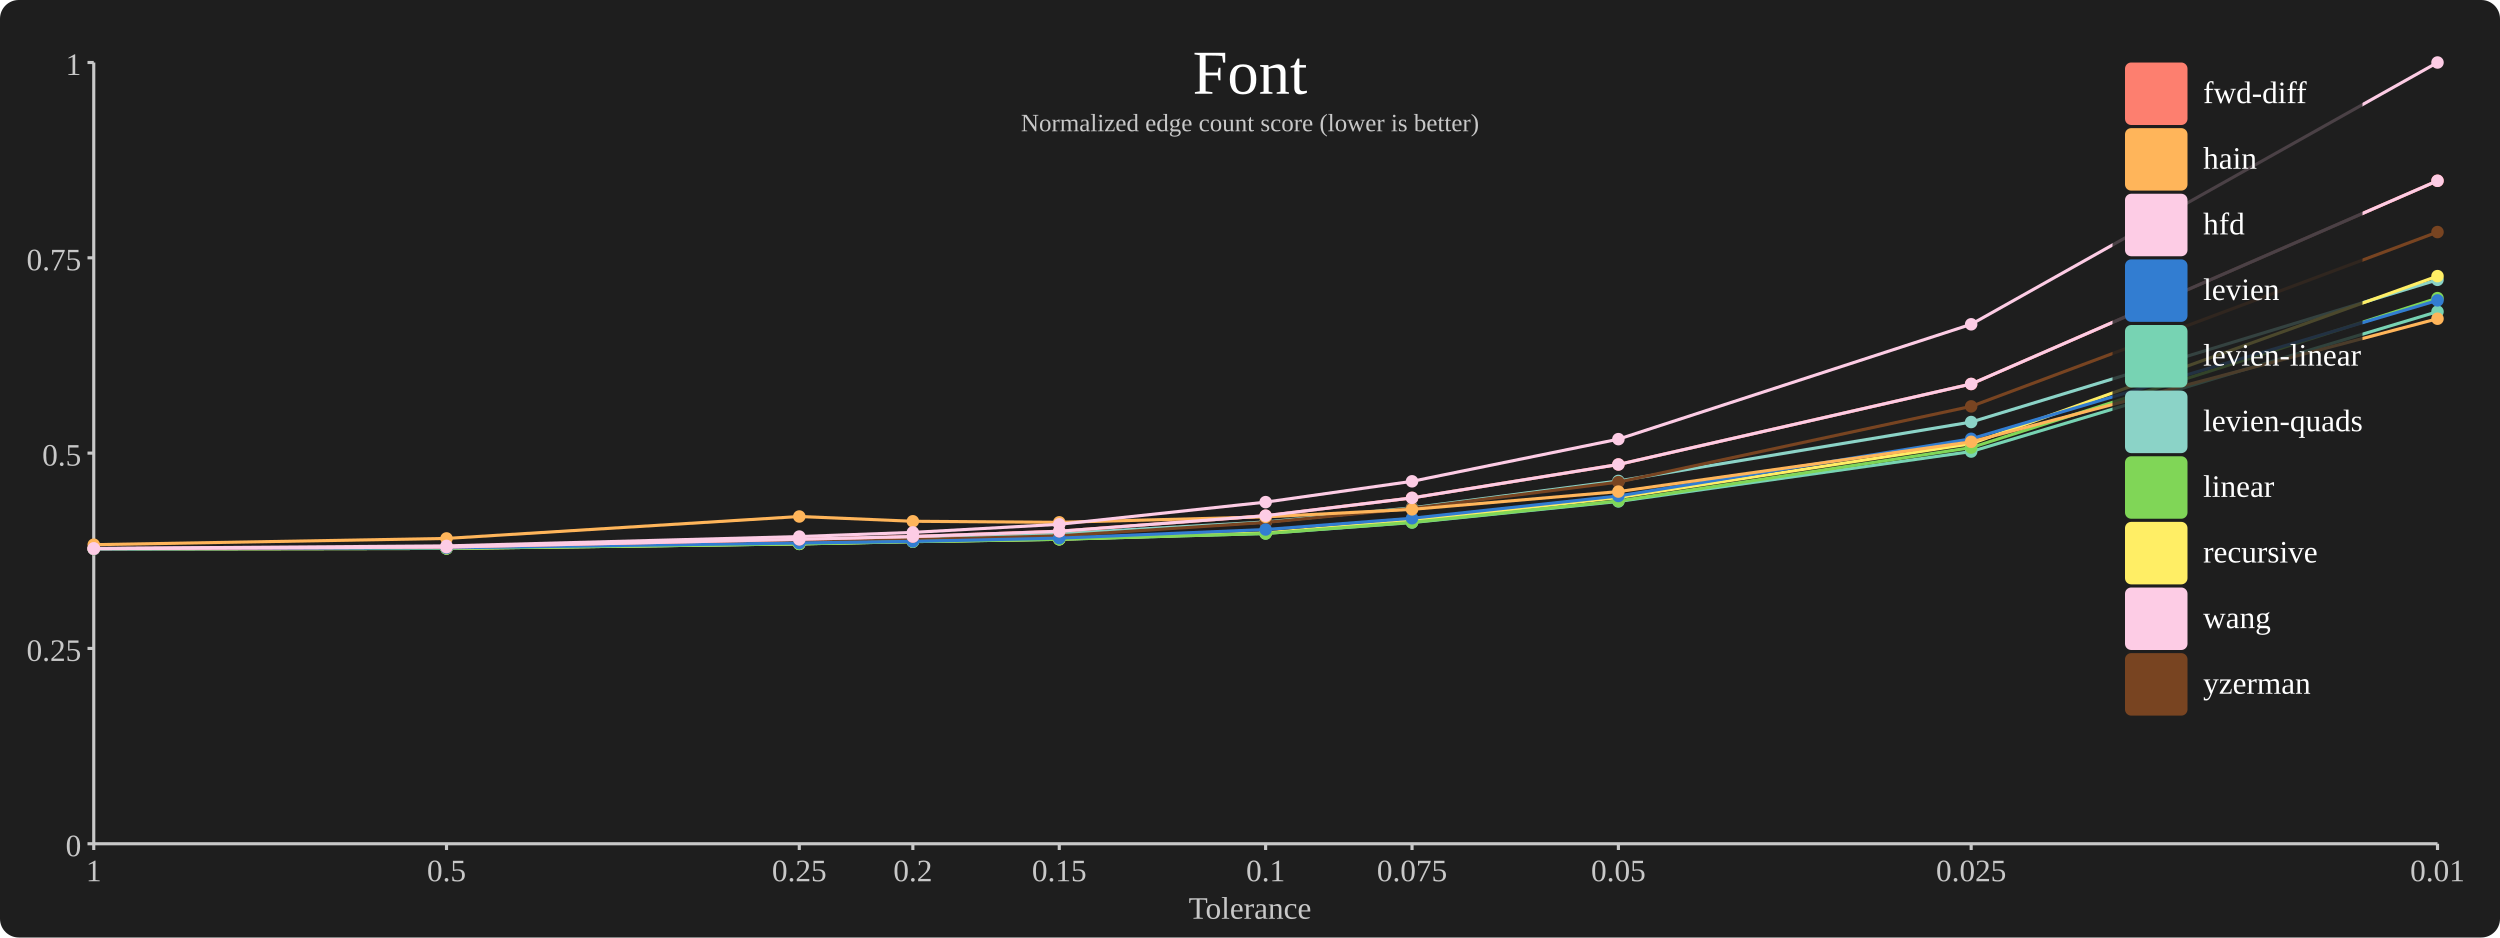
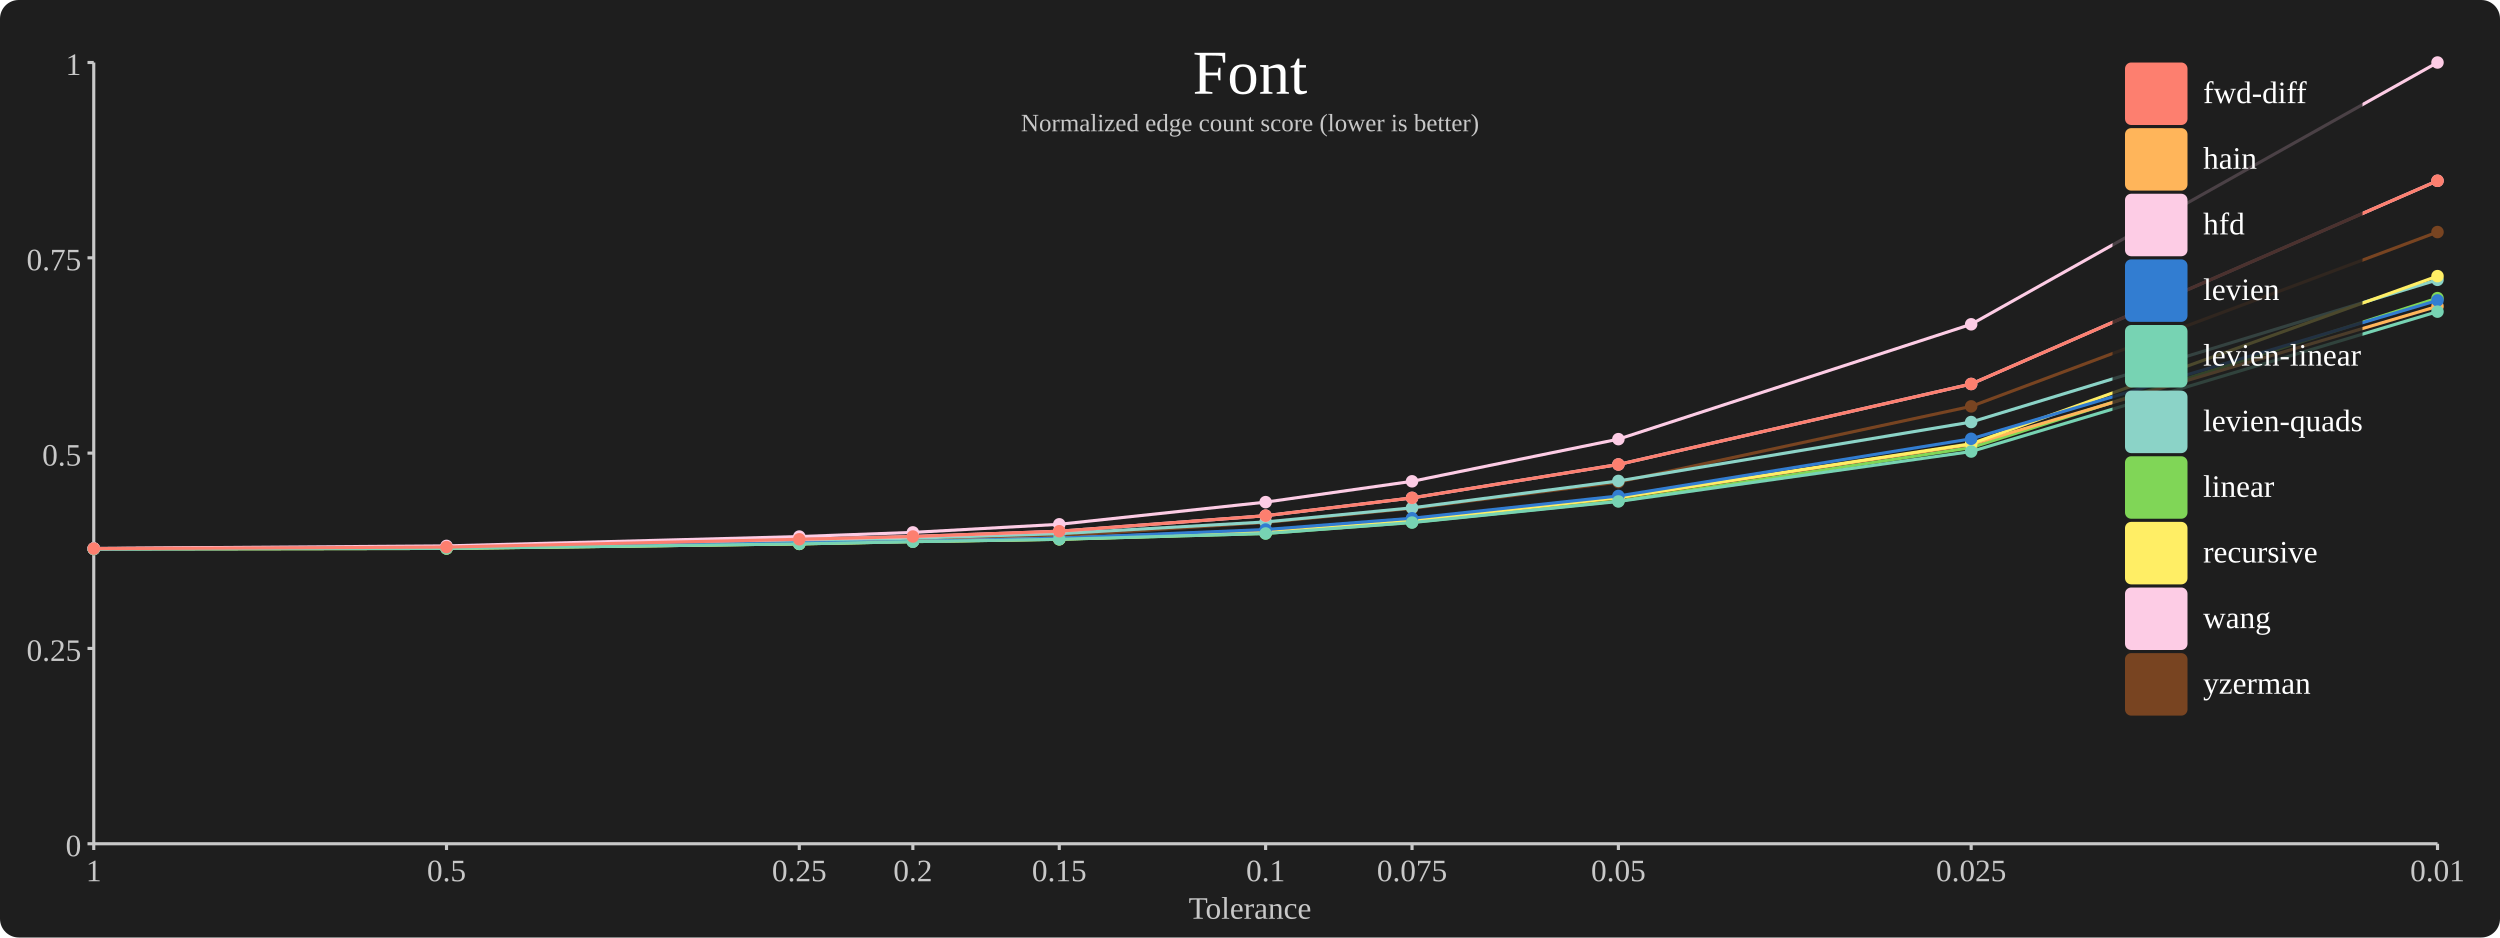
<svg xmlns="http://www.w3.org/2000/svg" viewBox="0 0 800 300">
  <rect x="0" y="0" width="800" height="300" ry="6" style="fill:rgb(30,30,30);stroke:none;fill-opacity:1;stroke-opacity:1;" />
  <path d="M 30 20 L 30 270" style="stroke:rgb(200,200,200);stroke-width:1" />
  <path d="M 30 270 L 780 270" style="stroke:rgb(200,200,200);stroke-width:1" />
  <path d="M 780 270 L 780 272" style="stroke:rgb(200,200,200);stroke-width:1" />
  <text x="780" y="282" style="font-size:10px;fill:rgb(200,200,200);text-anchor:middle;text-align:center;"> 0.01 </text>
  <path d="M 630.772 270 L 630.772 272" style="stroke:rgb(200,200,200);stroke-width:1" />
  <text x="630.772" y="282" style="font-size:10px;fill:rgb(200,200,200);text-anchor:middle;text-align:center;"> 0.025 </text>
  <path d="M 517.886 270 L 517.886 272" style="stroke:rgb(200,200,200);stroke-width:1" />
  <text x="517.886" y="282" style="font-size:10px;fill:rgb(200,200,200);text-anchor:middle;text-align:center;"> 0.05 </text>
  <path d="M 451.852 270 L 451.852 272" style="stroke:rgb(200,200,200);stroke-width:1" />
  <text x="451.852" y="282" style="font-size:10px;fill:rgb(200,200,200);text-anchor:middle;text-align:center;"> 0.075 </text>
  <path d="M 405 270 L 405 272" style="stroke:rgb(200,200,200);stroke-width:1" />
  <text x="405" y="282" style="font-size:10px;fill:rgb(200,200,200);text-anchor:middle;text-align:center;"> 0.1 </text>
  <path d="M 338.966 270 L 338.966 272" style="stroke:rgb(200,200,200);stroke-width:1" />
  <text x="338.966" y="282" style="font-size:10px;fill:rgb(200,200,200);text-anchor:middle;text-align:center;"> 0.15 </text>
  <path d="M 292.114 270 L 292.114 272" style="stroke:rgb(200,200,200);stroke-width:1" />
  <text x="292.114" y="282" style="font-size:10px;fill:rgb(200,200,200);text-anchor:middle;text-align:center;"> 0.2 </text>
  <path d="M 255.773 270 L 255.773 272" style="stroke:rgb(200,200,200);stroke-width:1" />
  <text x="255.773" y="282" style="font-size:10px;fill:rgb(200,200,200);text-anchor:middle;text-align:center;"> 0.25 </text>
  <path d="M 142.886 270 L 142.886 272" style="stroke:rgb(200,200,200);stroke-width:1" />
  <text x="142.886" y="282" style="font-size:10px;fill:rgb(200,200,200);text-anchor:middle;text-align:center;"> 0.5 </text>
  <path d="M 30 270 L 30 272" style="stroke:rgb(200,200,200);stroke-width:1" />
  <text x="30" y="282" style="font-size:10px;fill:rgb(200,200,200);text-anchor:middle;text-align:center;"> 1 </text>
  <path d="M 28 270 L 30 270" style="stroke:rgb(200,200,200);stroke-width:1" />
  <text x="26" y="274" style="font-size:10px;fill:rgb(200,200,200);text-anchor:end;text-align:right;"> 0 </text>
  <path d="M 28 207.5 L 30 207.5" style="stroke:rgb(200,200,200);stroke-width:1" />
  <text x="26" y="211.5" style="font-size:10px;fill:rgb(200,200,200);text-anchor:end;text-align:right;"> 0.25 </text>
  <path d="M 28 145 L 30 145" style="stroke:rgb(200,200,200);stroke-width:1" />
  <text x="26" y="149" style="font-size:10px;fill:rgb(200,200,200);text-anchor:end;text-align:right;"> 0.5 </text>
  <path d="M 28 82.5 L 30 82.5" style="stroke:rgb(200,200,200);stroke-width:1" />
  <text x="26" y="86.5" style="font-size:10px;fill:rgb(200,200,200);text-anchor:end;text-align:right;"> 0.75 </text>
  <path d="M 28 20 L 30 20" style="stroke:rgb(200,200,200);stroke-width:1" />
  <text x="26" y="24" style="font-size:10px;fill:rgb(200,200,200);text-anchor:end;text-align:right;"> 1 </text>
  <text x="400" y="294" style="font-size:10px;fill:rgb(200,200,200);text-anchor:middle;text-align:center;"> Tolerance </text>
+   <circle cx="780" cy="95.4" r="2" style="fill:rgb(128,214,87);stroke:none;fill-opacity:1;stroke-opacity:1;" />
+   <path d="M 780 95.4 L 630.772 143.238" style="stroke:rgb(128,214,87);stroke-width:1" />
+   <circle cx="630.772" cy="143.238" r="2" style="fill:rgb(128,214,87);stroke:none;fill-opacity:1;stroke-opacity:1;" />
+   <path d="M 630.772 143.238 L 517.886 160.302" style="stroke:rgb(128,214,87);stroke-width:1" />
+   <circle cx="517.886" cy="160.302" r="2" style="fill:rgb(128,214,87);stroke:none;fill-opacity:1;stroke-opacity:1;" />
+   <path d="M 517.886 160.302 L 451.852 167.132" style="stroke:rgb(128,214,87);stroke-width:1" />
+   <circle cx="451.852" cy="167.132" r="2" style="fill:rgb(128,214,87);stroke:none;fill-opacity:1;stroke-opacity:1;" />
+   <path d="M 451.852 167.132 L 405 170.71" style="stroke:rgb(128,214,87);stroke-width:1" />
+   <circle cx="405" cy="170.71" r="2" style="fill:rgb(128,214,87);stroke:none;fill-opacity:1;stroke-opacity:1;" />
+   <path d="M 405 170.71 L 338.966 172.567" style="stroke:rgb(128,214,87);stroke-width:1" />
+   <circle cx="338.966" cy="172.567" r="2" style="fill:rgb(128,214,87);stroke:none;fill-opacity:1;stroke-opacity:1;" />
+   <path d="M 338.966 172.567 L 292.114 173.325" style="stroke:rgb(128,214,87);stroke-width:1" />
+   <circle cx="292.114" cy="173.325" r="2" style="fill:rgb(128,214,87);stroke:none;fill-opacity:1;stroke-opacity:1;" />
+   <path d="M 292.114 173.325 L 255.773 174.045" style="stroke:rgb(128,214,87);stroke-width:1" />
+   <circle cx="255.773" cy="174.045" r="2" style="fill:rgb(128,214,87);stroke:none;fill-opacity:1;stroke-opacity:1;" />
+   <path d="M 255.773 174.045 L 142.886 175.493" style="stroke:rgb(128,214,87);stroke-width:1" />
+   <circle cx="142.886" cy="175.493" r="2" style="fill:rgb(128,214,87);stroke:none;fill-opacity:1;stroke-opacity:1;" />
+   <path d="M 142.886 175.493 L 30 175.668" style="stroke:rgb(128,214,87);stroke-width:1" />
+   <circle cx="30" cy="175.668" r="2" style="fill:rgb(128,214,87);stroke:none;fill-opacity:1;stroke-opacity:1;" />
+   <circle cx="780" cy="74.258" r="2" style="fill:rgb(120,68,33);stroke:none;fill-opacity:1;stroke-opacity:1;" />
+   <path d="M 780 74.258 L 630.772 130.035" style="stroke:rgb(120,68,33);stroke-width:1" />
+   <circle cx="630.772" cy="130.035" r="2" style="fill:rgb(120,68,33);stroke:none;fill-opacity:1;stroke-opacity:1;" />
+   <path d="M 630.772 130.035 L 517.886 154.27" style="stroke:rgb(120,68,33);stroke-width:1" />
+   <circle cx="517.886" cy="154.27" r="2" style="fill:rgb(120,68,33);stroke:none;fill-opacity:1;stroke-opacity:1;" />
+   <path d="M 517.886 154.27 L 451.852 162.675" style="stroke:rgb(120,68,33);stroke-width:1" />
+   <circle cx="451.852" cy="162.675" r="2" style="fill:rgb(120,68,33);stroke:none;fill-opacity:1;stroke-opacity:1;" />
+   <path d="M 451.852 162.675 L 405 167.173" style="stroke:rgb(120,68,33);stroke-width:1" />
+   <circle cx="405" cy="167.173" r="2" style="fill:rgb(120,68,33);stroke:none;fill-opacity:1;stroke-opacity:1;" />
+   <path d="M 405 167.173 L 338.966 171.455" style="stroke:rgb(120,68,33);stroke-width:1" />
+   <circle cx="338.966" cy="171.455" r="2" style="fill:rgb(120,68,33);stroke:none;fill-opacity:1;stroke-opacity:1;" />
+   <path d="M 338.966 171.455 L 292.114 172.73" style="stroke:rgb(120,68,33);stroke-width:1" />
+   <circle cx="292.114" cy="172.73" r="2" style="fill:rgb(120,68,33);stroke:none;fill-opacity:1;stroke-opacity:1;" />
+   <path d="M 292.114 172.73 L 255.773 173.36" style="stroke:rgb(120,68,33);stroke-width:1" />
+   <circle cx="255.773" cy="173.36" r="2" style="fill:rgb(120,68,33);stroke:none;fill-opacity:1;stroke-opacity:1;" />
+   <path d="M 255.773 173.36 L 142.886 175.252" style="stroke:rgb(120,68,33);stroke-width:1" />
+   <circle cx="142.886" cy="175.252" r="2" style="fill:rgb(120,68,33);stroke:none;fill-opacity:1;stroke-opacity:1;" />
+   <path d="M 142.886 175.252 L 30 175.66" style="stroke:rgb(120,68,33);stroke-width:1" />
+   <circle cx="30" cy="175.66" r="2" style="fill:rgb(120,68,33);stroke:none;fill-opacity:1;stroke-opacity:1;" />
+   <circle cx="780" cy="98.025" r="2" style="fill:rgb(255,181,90);stroke:none;fill-opacity:1;stroke-opacity:1;" />
+   <path d="M 780 98.025 L 630.772 142.21" style="stroke:rgb(255,181,90);stroke-width:1" />
+   <circle cx="630.772" cy="142.21" r="2" style="fill:rgb(255,181,90);stroke:none;fill-opacity:1;stroke-opacity:1;" />
+   <path d="M 630.772 142.21 L 517.886 159.245" style="stroke:rgb(255,181,90);stroke-width:1" />
+   <circle cx="517.886" cy="159.245" r="2" style="fill:rgb(255,181,90);stroke:none;fill-opacity:1;stroke-opacity:1;" />
+   <path d="M 517.886 159.245 L 451.852 166.183" style="stroke:rgb(255,181,90);stroke-width:1" />
+   <circle cx="451.852" cy="166.183" r="2" style="fill:rgb(255,181,90);stroke:none;fill-opacity:1;stroke-opacity:1;" />
+   <path d="M 451.852 166.183 L 405 169.768" style="stroke:rgb(255,181,90);stroke-width:1" />
+   <circle cx="405" cy="169.768" r="2" style="fill:rgb(255,181,90);stroke:none;fill-opacity:1;stroke-opacity:1;" />
+   <path d="M 405 169.768 L 338.966 172.225" style="stroke:rgb(255,181,90);stroke-width:1" />
+   <circle cx="338.966" cy="172.225" r="2" style="fill:rgb(255,181,90);stroke:none;fill-opacity:1;stroke-opacity:1;" />
+   <path d="M 338.966 172.225 L 292.114 173.162" style="stroke:rgb(255,181,90);stroke-width:1" />
+   <circle cx="292.114" cy="173.162" r="2" style="fill:rgb(255,181,90);stroke:none;fill-opacity:1;stroke-opacity:1;" />
+   <path d="M 292.114 173.162 L 255.773 173.66" style="stroke:rgb(255,181,90);stroke-width:1" />
+   <circle cx="255.773" cy="173.66" r="2" style="fill:rgb(255,181,90);stroke:none;fill-opacity:1;stroke-opacity:1;" />
+   <path d="M 255.773 173.66 L 142.886 175.27" style="stroke:rgb(255,181,90);stroke-width:1" />
+   <circle cx="142.886" cy="175.27" r="2" style="fill:rgb(255,181,90);stroke:none;fill-opacity:1;stroke-opacity:1;" />
+   <path d="M 142.886 175.27 L 30 175.54" style="stroke:rgb(255,181,90);stroke-width:1" />
+   <circle cx="30" cy="175.54" r="2" style="fill:rgb(255,181,90);stroke:none;fill-opacity:1;stroke-opacity:1;" />
  <circle cx="780" cy="89.55" r="2" style="fill:rgb(139,211,199);stroke:none;fill-opacity:1;stroke-opacity:1;" />
  <path d="M 780 89.55 L 630.772 135.05" style="stroke:rgb(139,211,199);stroke-width:1" />
  <circle cx="630.772" cy="135.05" r="2" style="fill:rgb(139,211,199);stroke:none;fill-opacity:1;stroke-opacity:1;" />
  <path d="M 630.772 135.05 L 517.886 153.9" style="stroke:rgb(139,211,199);stroke-width:1" />
  <circle cx="517.886" cy="153.9" r="2" style="fill:rgb(139,211,199);stroke:none;fill-opacity:1;stroke-opacity:1;" />
  <path d="M 517.886 153.9 L 451.852 162.5" style="stroke:rgb(139,211,199);stroke-width:1" />
  <circle cx="451.852" cy="162.5" r="2" style="fill:rgb(139,211,199);stroke:none;fill-opacity:1;stroke-opacity:1;" />
  <path d="M 451.852 162.5 L 405 167.018" style="stroke:rgb(139,211,199);stroke-width:1" />
  <circle cx="405" cy="167.018" r="2" style="fill:rgb(139,211,199);stroke:none;fill-opacity:1;stroke-opacity:1;" />
  <path d="M 405 167.018 L 338.966 170.77" style="stroke:rgb(139,211,199);stroke-width:1" />
  <circle cx="338.966" cy="170.77" r="2" style="fill:rgb(139,211,199);stroke:none;fill-opacity:1;stroke-opacity:1;" />
  <path d="M 338.966 170.77 L 292.114 172.195" style="stroke:rgb(139,211,199);stroke-width:1" />
  <circle cx="292.114" cy="172.195" r="2" style="fill:rgb(139,211,199);stroke:none;fill-opacity:1;stroke-opacity:1;" />
  <path d="M 292.114 172.195 L 255.773 173.103" style="stroke:rgb(139,211,199);stroke-width:1" />
  <circle cx="255.773" cy="173.103" r="2" style="fill:rgb(139,211,199);stroke:none;fill-opacity:1;stroke-opacity:1;" />
  <path d="M 255.773 173.103 L 142.886 175.205" style="stroke:rgb(139,211,199);stroke-width:1" />
  <circle cx="142.886" cy="175.205" r="2" style="fill:rgb(139,211,199);stroke:none;fill-opacity:1;stroke-opacity:1;" />
  <path d="M 142.886 175.205 L 30 175.582" style="stroke:rgb(139,211,199);stroke-width:1" />
  <circle cx="30" cy="175.582" r="2" style="fill:rgb(139,211,199);stroke:none;fill-opacity:1;stroke-opacity:1;" />
-   <circle cx="780" cy="99.733" r="2" style="fill:rgb(119,211,179);stroke:none;fill-opacity:1;stroke-opacity:1;" />
-   <path d="M 780 99.733 L 630.772 144.498" style="stroke:rgb(119,211,179);stroke-width:1" />
-   <circle cx="630.772" cy="144.498" r="2" style="fill:rgb(119,211,179);stroke:none;fill-opacity:1;stroke-opacity:1;" />
-   <path d="M 630.772 144.498 L 517.886 160.465" style="stroke:rgb(119,211,179);stroke-width:1" />
-   <circle cx="517.886" cy="160.465" r="2" style="fill:rgb(119,211,179);stroke:none;fill-opacity:1;stroke-opacity:1;" />
-   <path d="M 517.886 160.465 L 451.852 167.215" style="stroke:rgb(119,211,179);stroke-width:1" />
-   <circle cx="451.852" cy="167.215" r="2" style="fill:rgb(119,211,179);stroke:none;fill-opacity:1;stroke-opacity:1;" />
-   <path d="M 451.852 167.215 L 405 170.71" style="stroke:rgb(119,211,179);stroke-width:1" />
-   <circle cx="405" cy="170.71" r="2" style="fill:rgb(119,211,179);stroke:none;fill-opacity:1;stroke-opacity:1;" />
-   <path d="M 405 170.71 L 338.966 172.567" style="stroke:rgb(119,211,179);stroke-width:1" />
-   <circle cx="338.966" cy="172.567" r="2" style="fill:rgb(119,211,179);stroke:none;fill-opacity:1;stroke-opacity:1;" />
-   <path d="M 338.966 172.567 L 292.114 173.325" style="stroke:rgb(119,211,179);stroke-width:1" />
-   <circle cx="292.114" cy="173.325" r="2" style="fill:rgb(119,211,179);stroke:none;fill-opacity:1;stroke-opacity:1;" />
-   <path d="M 292.114 173.325 L 255.773 174.045" style="stroke:rgb(119,211,179);stroke-width:1" />
-   <circle cx="255.773" cy="174.045" r="2" style="fill:rgb(119,211,179);stroke:none;fill-opacity:1;stroke-opacity:1;" />
-   <path d="M 255.773 174.045 L 142.886 175.493" style="stroke:rgb(119,211,179);stroke-width:1" />
-   <circle cx="142.886" cy="175.493" r="2" style="fill:rgb(119,211,179);stroke:none;fill-opacity:1;stroke-opacity:1;" />
-   <path d="M 142.886 175.493 L 30 175.668" style="stroke:rgb(119,211,179);stroke-width:1" />
-   <circle cx="30" cy="175.668" r="2" style="fill:rgb(119,211,179);stroke:none;fill-opacity:1;stroke-opacity:1;" />
  <circle cx="780" cy="88.36" r="2" style="fill:rgb(255,238,101);stroke:none;fill-opacity:1;stroke-opacity:1;" />
  <path d="M 780 88.36 L 630.772 141.993" style="stroke:rgb(255,238,101);stroke-width:1" />
  <circle cx="630.772" cy="141.993" r="2" style="fill:rgb(255,238,101);stroke:none;fill-opacity:1;stroke-opacity:1;" />
  <path d="M 630.772 141.993 L 517.886 159.202" style="stroke:rgb(255,238,101);stroke-width:1" />
  <circle cx="517.886" cy="159.202" r="2" style="fill:rgb(255,238,101);stroke:none;fill-opacity:1;stroke-opacity:1;" />
  <path d="M 517.886 159.202 L 451.852 166.567" style="stroke:rgb(255,238,101);stroke-width:1" />
  <circle cx="451.852" cy="166.567" r="2" style="fill:rgb(255,238,101);stroke:none;fill-opacity:1;stroke-opacity:1;" />
  <path d="M 451.852 166.567 L 405 170.52" style="stroke:rgb(255,238,101);stroke-width:1" />
  <circle cx="405" cy="170.52" r="2" style="fill:rgb(255,238,101);stroke:none;fill-opacity:1;stroke-opacity:1;" />
  <path d="M 405 170.52 L 338.966 172.537" style="stroke:rgb(255,238,101);stroke-width:1" />
  <circle cx="338.966" cy="172.537" r="2" style="fill:rgb(255,238,101);stroke:none;fill-opacity:1;stroke-opacity:1;" />
  <path d="M 338.966 172.537 L 292.114 173.287" style="stroke:rgb(255,238,101);stroke-width:1" />
  <circle cx="292.114" cy="173.287" r="2" style="fill:rgb(255,238,101);stroke:none;fill-opacity:1;stroke-opacity:1;" />
  <path d="M 292.114 173.287 L 255.773 174.032" style="stroke:rgb(255,238,101);stroke-width:1" />
  <circle cx="255.773" cy="174.032" r="2" style="fill:rgb(255,238,101);stroke:none;fill-opacity:1;stroke-opacity:1;" />
  <path d="M 255.773 174.032 L 142.886 175.493" style="stroke:rgb(255,238,101);stroke-width:1" />
  <circle cx="142.886" cy="175.493" r="2" style="fill:rgb(255,238,101);stroke:none;fill-opacity:1;stroke-opacity:1;" />
  <path d="M 142.886 175.493 L 30 175.668" style="stroke:rgb(255,238,101);stroke-width:1" />
  <circle cx="30" cy="175.668" r="2" style="fill:rgb(255,238,101);stroke:none;fill-opacity:1;stroke-opacity:1;" />
-   <circle cx="780" cy="74.258" r="2" style="fill:rgb(120,68,33);stroke:none;fill-opacity:1;stroke-opacity:1;" />
-   <path d="M 780 74.258 L 630.772 130.035" style="stroke:rgb(120,68,33);stroke-width:1" />
-   <circle cx="630.772" cy="130.035" r="2" style="fill:rgb(120,68,33);stroke:none;fill-opacity:1;stroke-opacity:1;" />
-   <path d="M 630.772 130.035 L 517.886 154.27" style="stroke:rgb(120,68,33);stroke-width:1" />
-   <circle cx="517.886" cy="154.27" r="2" style="fill:rgb(120,68,33);stroke:none;fill-opacity:1;stroke-opacity:1;" />
-   <path d="M 517.886 154.27 L 451.852 162.675" style="stroke:rgb(120,68,33);stroke-width:1" />
-   <circle cx="451.852" cy="162.675" r="2" style="fill:rgb(120,68,33);stroke:none;fill-opacity:1;stroke-opacity:1;" />
-   <path d="M 451.852 162.675 L 405 167.173" style="stroke:rgb(120,68,33);stroke-width:1" />
-   <circle cx="405" cy="167.173" r="2" style="fill:rgb(120,68,33);stroke:none;fill-opacity:1;stroke-opacity:1;" />
-   <path d="M 405 167.173 L 338.966 171.455" style="stroke:rgb(120,68,33);stroke-width:1" />
-   <circle cx="338.966" cy="171.455" r="2" style="fill:rgb(120,68,33);stroke:none;fill-opacity:1;stroke-opacity:1;" />
-   <path d="M 338.966 171.455 L 292.114 172.73" style="stroke:rgb(120,68,33);stroke-width:1" />
-   <circle cx="292.114" cy="172.73" r="2" style="fill:rgb(120,68,33);stroke:none;fill-opacity:1;stroke-opacity:1;" />
-   <path d="M 292.114 172.73 L 255.773 173.36" style="stroke:rgb(120,68,33);stroke-width:1" />
-   <circle cx="255.773" cy="173.36" r="2" style="fill:rgb(120,68,33);stroke:none;fill-opacity:1;stroke-opacity:1;" />
-   <path d="M 255.773 173.36 L 142.886 175.252" style="stroke:rgb(120,68,33);stroke-width:1" />
-   <circle cx="142.886" cy="175.252" r="2" style="fill:rgb(120,68,33);stroke:none;fill-opacity:1;stroke-opacity:1;" />
-   <path d="M 142.886 175.252 L 30 175.66" style="stroke:rgb(120,68,33);stroke-width:1" />
-   <circle cx="30" cy="175.66" r="2" style="fill:rgb(120,68,33);stroke:none;fill-opacity:1;stroke-opacity:1;" />
-   <circle cx="780" cy="95.4" r="2" style="fill:rgb(128,214,87);stroke:none;fill-opacity:1;stroke-opacity:1;" />
-   <path d="M 780 95.4 L 630.772 143.238" style="stroke:rgb(128,214,87);stroke-width:1" />
-   <circle cx="630.772" cy="143.238" r="2" style="fill:rgb(128,214,87);stroke:none;fill-opacity:1;stroke-opacity:1;" />
-   <path d="M 630.772 143.238 L 517.886 160.302" style="stroke:rgb(128,214,87);stroke-width:1" />
-   <circle cx="517.886" cy="160.302" r="2" style="fill:rgb(128,214,87);stroke:none;fill-opacity:1;stroke-opacity:1;" />
-   <path d="M 517.886 160.302 L 451.852 167.132" style="stroke:rgb(128,214,87);stroke-width:1" />
-   <circle cx="451.852" cy="167.132" r="2" style="fill:rgb(128,214,87);stroke:none;fill-opacity:1;stroke-opacity:1;" />
-   <path d="M 451.852 167.132 L 405 170.71" style="stroke:rgb(128,214,87);stroke-width:1" />
-   <circle cx="405" cy="170.71" r="2" style="fill:rgb(128,214,87);stroke:none;fill-opacity:1;stroke-opacity:1;" />
-   <path d="M 405 170.71 L 338.966 172.567" style="stroke:rgb(128,214,87);stroke-width:1" />
-   <circle cx="338.966" cy="172.567" r="2" style="fill:rgb(128,214,87);stroke:none;fill-opacity:1;stroke-opacity:1;" />
-   <path d="M 338.966 172.567 L 292.114 173.325" style="stroke:rgb(128,214,87);stroke-width:1" />
-   <circle cx="292.114" cy="173.325" r="2" style="fill:rgb(128,214,87);stroke:none;fill-opacity:1;stroke-opacity:1;" />
-   <path d="M 292.114 173.325 L 255.773 174.045" style="stroke:rgb(128,214,87);stroke-width:1" />
-   <circle cx="255.773" cy="174.045" r="2" style="fill:rgb(128,214,87);stroke:none;fill-opacity:1;stroke-opacity:1;" />
-   <path d="M 255.773 174.045 L 142.886 175.493" style="stroke:rgb(128,214,87);stroke-width:1" />
-   <circle cx="142.886" cy="175.493" r="2" style="fill:rgb(128,214,87);stroke:none;fill-opacity:1;stroke-opacity:1;" />
-   <path d="M 142.886 175.493 L 30 175.668" style="stroke:rgb(128,214,87);stroke-width:1" />
-   <circle cx="30" cy="175.668" r="2" style="fill:rgb(128,214,87);stroke:none;fill-opacity:1;stroke-opacity:1;" />
+   <circle cx="780" cy="57.852" r="2" style="fill:rgb(253,204,229);stroke:none;fill-opacity:1;stroke-opacity:1;" />
+   <path d="M 780 57.852 L 630.772 122.875" style="stroke:rgb(253,204,229);stroke-width:1" />
+   <circle cx="630.772" cy="122.875" r="2" style="fill:rgb(253,204,229);stroke:none;fill-opacity:1;stroke-opacity:1;" />
+   <path d="M 630.772 122.875 L 517.886 148.63" style="stroke:rgb(253,204,229);stroke-width:1" />
+   <circle cx="517.886" cy="148.63" r="2" style="fill:rgb(253,204,229);stroke:none;fill-opacity:1;stroke-opacity:1;" />
+   <path d="M 517.886 148.63 L 451.852 159.323" style="stroke:rgb(253,204,229);stroke-width:1" />
+   <circle cx="451.852" cy="159.323" r="2" style="fill:rgb(253,204,229);stroke:none;fill-opacity:1;stroke-opacity:1;" />
+   <path d="M 451.852 159.323 L 405 165.022" style="stroke:rgb(253,204,229);stroke-width:1" />
+   <circle cx="405" cy="165.022" r="2" style="fill:rgb(253,204,229);stroke:none;fill-opacity:1;stroke-opacity:1;" />
+   <path d="M 405 165.022 L 338.966 169.99" style="stroke:rgb(253,204,229);stroke-width:1" />
+   <circle cx="338.966" cy="169.99" r="2" style="fill:rgb(253,204,229);stroke:none;fill-opacity:1;stroke-opacity:1;" />
+   <path d="M 338.966 169.99 L 292.114 171.685" style="stroke:rgb(253,204,229);stroke-width:1" />
+   <circle cx="292.114" cy="171.685" r="2" style="fill:rgb(253,204,229);stroke:none;fill-opacity:1;stroke-opacity:1;" />
+   <path d="M 292.114 171.685 L 255.773 172.567" style="stroke:rgb(253,204,229);stroke-width:1" />
+   <circle cx="255.773" cy="172.567" r="2" style="fill:rgb(253,204,229);stroke:none;fill-opacity:1;stroke-opacity:1;" />
+   <path d="M 255.773 172.567 L 142.886 175.065" style="stroke:rgb(253,204,229);stroke-width:1" />
+   <circle cx="142.886" cy="175.065" r="2" style="fill:rgb(253,204,229);stroke:none;fill-opacity:1;stroke-opacity:1;" />
+   <path d="M 142.886 175.065 L 30 175.558" style="stroke:rgb(253,204,229);stroke-width:1" />
+   <circle cx="30" cy="175.558" r="2" style="fill:rgb(253,204,229);stroke:none;fill-opacity:1;stroke-opacity:1;" />
+   <circle cx="780" cy="20" r="2" style="fill:rgb(253,204,229);stroke:none;fill-opacity:1;stroke-opacity:1;" />
+   <path d="M 780 20 L 630.772 103.775" style="stroke:rgb(253,204,229);stroke-width:1" />
+   <circle cx="630.772" cy="103.775" r="2" style="fill:rgb(253,204,229);stroke:none;fill-opacity:1;stroke-opacity:1;" />
+   <path d="M 630.772 103.775 L 517.886 140.528" style="stroke:rgb(253,204,229);stroke-width:1" />
+   <circle cx="517.886" cy="140.528" r="2" style="fill:rgb(253,204,229);stroke:none;fill-opacity:1;stroke-opacity:1;" />
+   <path d="M 517.886 140.528 L 451.852 154.02" style="stroke:rgb(253,204,229);stroke-width:1" />
+   <circle cx="451.852" cy="154.02" r="2" style="fill:rgb(253,204,229);stroke:none;fill-opacity:1;stroke-opacity:1;" />
+   <path d="M 451.852 154.02 L 405 160.68" style="stroke:rgb(253,204,229);stroke-width:1" />
+   <circle cx="405" cy="160.68" r="2" style="fill:rgb(253,204,229);stroke:none;fill-opacity:1;stroke-opacity:1;" />
+   <path d="M 405 160.68 L 338.966 167.775" style="stroke:rgb(253,204,229);stroke-width:1" />
+   <circle cx="338.966" cy="167.775" r="2" style="fill:rgb(253,204,229);stroke:none;fill-opacity:1;stroke-opacity:1;" />
+   <path d="M 338.966 167.775 L 292.114 170.363" style="stroke:rgb(253,204,229);stroke-width:1" />
+   <circle cx="292.114" cy="170.363" r="2" style="fill:rgb(253,204,229);stroke:none;fill-opacity:1;stroke-opacity:1;" />
+   <path d="M 292.114 170.363 L 255.773 171.698" style="stroke:rgb(253,204,229);stroke-width:1" />
+   <circle cx="255.773" cy="171.698" r="2" style="fill:rgb(253,204,229);stroke:none;fill-opacity:1;stroke-opacity:1;" />
+   <path d="M 255.773 171.698 L 142.886 174.688" style="stroke:rgb(253,204,229);stroke-width:1" />
+   <circle cx="142.886" cy="174.688" r="2" style="fill:rgb(253,204,229);stroke:none;fill-opacity:1;stroke-opacity:1;" />
+   <path d="M 142.886 174.688 L 30 175.498" style="stroke:rgb(253,204,229);stroke-width:1" />
+   <circle cx="30" cy="175.498" r="2" style="fill:rgb(253,204,229);stroke:none;fill-opacity:1;stroke-opacity:1;" />
  <circle cx="780" cy="96.127" r="2" style="fill:rgb(50,125,209);stroke:none;fill-opacity:1;stroke-opacity:1;" />
  <path d="M 780 96.127 L 630.772 140.42" style="stroke:rgb(50,125,209);stroke-width:1" />
  <circle cx="630.772" cy="140.42" r="2" style="fill:rgb(50,125,209);stroke:none;fill-opacity:1;stroke-opacity:1;" />
  <path d="M 630.772 140.42 L 517.886 158.71" style="stroke:rgb(50,125,209);stroke-width:1" />
  <circle cx="517.886" cy="158.71" r="2" style="fill:rgb(50,125,209);stroke:none;fill-opacity:1;stroke-opacity:1;" />
  <path d="M 517.886 158.71 L 451.852 165.835" style="stroke:rgb(50,125,209);stroke-width:1" />
  <circle cx="451.852" cy="165.835" r="2" style="fill:rgb(50,125,209);stroke:none;fill-opacity:1;stroke-opacity:1;" />
  <path d="M 451.852 165.835 L 405 169.445" style="stroke:rgb(50,125,209);stroke-width:1" />
  <circle cx="405" cy="169.445" r="2" style="fill:rgb(50,125,209);stroke:none;fill-opacity:1;stroke-opacity:1;" />
  <path d="M 405 169.445 L 338.966 172.2" style="stroke:rgb(50,125,209);stroke-width:1" />
  <circle cx="338.966" cy="172.2" r="2" style="fill:rgb(50,125,209);stroke:none;fill-opacity:1;stroke-opacity:1;" />
  <path d="M 338.966 172.2 L 292.114 173.24" style="stroke:rgb(50,125,209);stroke-width:1" />
  <circle cx="292.114" cy="173.24" r="2" style="fill:rgb(50,125,209);stroke:none;fill-opacity:1;stroke-opacity:1;" />
  <path d="M 292.114 173.24 L 255.773 173.762" style="stroke:rgb(50,125,209);stroke-width:1" />
  <circle cx="255.773" cy="173.762" r="2" style="fill:rgb(50,125,209);stroke:none;fill-opacity:1;stroke-opacity:1;" />
  <path d="M 255.773 173.762 L 142.886 175.305" style="stroke:rgb(50,125,209);stroke-width:1" />
  <circle cx="142.886" cy="175.305" r="2" style="fill:rgb(50,125,209);stroke:none;fill-opacity:1;stroke-opacity:1;" />
  <path d="M 142.886 175.305 L 30 175.66" style="stroke:rgb(50,125,209);stroke-width:1" />
  <circle cx="30" cy="175.66" r="2" style="fill:rgb(50,125,209);stroke:none;fill-opacity:1;stroke-opacity:1;" />
+   <circle cx="780" cy="99.725" r="2" style="fill:rgb(119,211,179);stroke:none;fill-opacity:1;stroke-opacity:1;" />
+   <path d="M 780 99.725 L 630.772 144.493" style="stroke:rgb(119,211,179);stroke-width:1" />
+   <circle cx="630.772" cy="144.493" r="2" style="fill:rgb(119,211,179);stroke:none;fill-opacity:1;stroke-opacity:1;" />
+   <path d="M 630.772 144.493 L 517.886 160.465" style="stroke:rgb(119,211,179);stroke-width:1" />
+   <circle cx="517.886" cy="160.465" r="2" style="fill:rgb(119,211,179);stroke:none;fill-opacity:1;stroke-opacity:1;" />
+   <path d="M 517.886 160.465 L 451.852 167.215" style="stroke:rgb(119,211,179);stroke-width:1" />
+   <circle cx="451.852" cy="167.215" r="2" style="fill:rgb(119,211,179);stroke:none;fill-opacity:1;stroke-opacity:1;" />
+   <path d="M 451.852 167.215 L 405 170.71" style="stroke:rgb(119,211,179);stroke-width:1" />
+   <circle cx="405" cy="170.71" r="2" style="fill:rgb(119,211,179);stroke:none;fill-opacity:1;stroke-opacity:1;" />
+   <path d="M 405 170.71 L 338.966 172.567" style="stroke:rgb(119,211,179);stroke-width:1" />
+   <circle cx="338.966" cy="172.567" r="2" style="fill:rgb(119,211,179);stroke:none;fill-opacity:1;stroke-opacity:1;" />
+   <path d="M 338.966 172.567 L 292.114 173.325" style="stroke:rgb(119,211,179);stroke-width:1" />
+   <circle cx="292.114" cy="173.325" r="2" style="fill:rgb(119,211,179);stroke:none;fill-opacity:1;stroke-opacity:1;" />
+   <path d="M 292.114 173.325 L 255.773 174.045" style="stroke:rgb(119,211,179);stroke-width:1" />
+   <circle cx="255.773" cy="174.045" r="2" style="fill:rgb(119,211,179);stroke:none;fill-opacity:1;stroke-opacity:1;" />
+   <path d="M 255.773 174.045 L 142.886 175.493" style="stroke:rgb(119,211,179);stroke-width:1" />
+   <circle cx="142.886" cy="175.493" r="2" style="fill:rgb(119,211,179);stroke:none;fill-opacity:1;stroke-opacity:1;" />
+   <path d="M 142.886 175.493 L 30 175.668" style="stroke:rgb(119,211,179);stroke-width:1" />
+   <circle cx="30" cy="175.668" r="2" style="fill:rgb(119,211,179);stroke:none;fill-opacity:1;stroke-opacity:1;" />
  <circle cx="780" cy="57.852" r="2" style="fill:rgb(253,127,111);stroke:none;fill-opacity:1;stroke-opacity:1;" />
  <path d="M 780 57.852 L 630.772 122.875" style="stroke:rgb(253,127,111);stroke-width:1" />
  <circle cx="630.772" cy="122.875" r="2" style="fill:rgb(253,127,111);stroke:none;fill-opacity:1;stroke-opacity:1;" />
  <path d="M 630.772 122.875 L 517.886 148.63" style="stroke:rgb(253,127,111);stroke-width:1" />
  <circle cx="517.886" cy="148.63" r="2" style="fill:rgb(253,127,111);stroke:none;fill-opacity:1;stroke-opacity:1;" />
  <path d="M 517.886 148.63 L 451.852 159.323" style="stroke:rgb(253,127,111);stroke-width:1" />
  <circle cx="451.852" cy="159.323" r="2" style="fill:rgb(253,127,111);stroke:none;fill-opacity:1;stroke-opacity:1;" />
  <path d="M 451.852 159.323 L 405 165.022" style="stroke:rgb(253,127,111);stroke-width:1" />
  <circle cx="405" cy="165.022" r="2" style="fill:rgb(253,127,111);stroke:none;fill-opacity:1;stroke-opacity:1;" />
  <path d="M 405 165.022 L 338.966 169.99" style="stroke:rgb(253,127,111);stroke-width:1" />
  <circle cx="338.966" cy="169.99" r="2" style="fill:rgb(253,127,111);stroke:none;fill-opacity:1;stroke-opacity:1;" />
  <path d="M 338.966 169.99 L 292.114 171.685" style="stroke:rgb(253,127,111);stroke-width:1" />
  <circle cx="292.114" cy="171.685" r="2" style="fill:rgb(253,127,111);stroke:none;fill-opacity:1;stroke-opacity:1;" />
  <path d="M 292.114 171.685 L 255.773 172.567" style="stroke:rgb(253,127,111);stroke-width:1" />
  <circle cx="255.773" cy="172.567" r="2" style="fill:rgb(253,127,111);stroke:none;fill-opacity:1;stroke-opacity:1;" />
  <path d="M 255.773 172.567 L 142.886 175.065" style="stroke:rgb(253,127,111);stroke-width:1" />
  <circle cx="142.886" cy="175.065" r="2" style="fill:rgb(253,127,111);stroke:none;fill-opacity:1;stroke-opacity:1;" />
  <path d="M 142.886 175.065 L 30 175.558" style="stroke:rgb(253,127,111);stroke-width:1" />
  <circle cx="30" cy="175.558" r="2" style="fill:rgb(253,127,111);stroke:none;fill-opacity:1;stroke-opacity:1;" />
-   <circle cx="780" cy="101.99" r="2" style="fill:rgb(255,181,90);stroke:none;fill-opacity:1;stroke-opacity:1;" />
-   <path d="M 780 101.99 L 630.772 141.375" style="stroke:rgb(255,181,90);stroke-width:1" />
-   <circle cx="630.772" cy="141.375" r="2" style="fill:rgb(255,181,90);stroke:none;fill-opacity:1;stroke-opacity:1;" />
-   <path d="M 630.772 141.375 L 517.886 157.31" style="stroke:rgb(255,181,90);stroke-width:1" />
-   <circle cx="517.886" cy="157.31" r="2" style="fill:rgb(255,181,90);stroke:none;fill-opacity:1;stroke-opacity:1;" />
-   <path d="M 517.886 157.31 L 451.852 162.993" style="stroke:rgb(255,181,90);stroke-width:1" />
-   <circle cx="451.852" cy="162.993" r="2" style="fill:rgb(255,181,90);stroke:none;fill-opacity:1;stroke-opacity:1;" />
-   <path d="M 451.852 162.993 L 405 165.395" style="stroke:rgb(255,181,90);stroke-width:1" />
-   <circle cx="405" cy="165.395" r="2" style="fill:rgb(255,181,90);stroke:none;fill-opacity:1;stroke-opacity:1;" />
-   <path d="M 405 165.395 L 338.966 167.143" style="stroke:rgb(255,181,90);stroke-width:1" />
-   <circle cx="338.966" cy="167.143" r="2" style="fill:rgb(255,181,90);stroke:none;fill-opacity:1;stroke-opacity:1;" />
-   <path d="M 338.966 167.143 L 292.114 166.808" style="stroke:rgb(255,181,90);stroke-width:1" />
-   <circle cx="292.114" cy="166.808" r="2" style="fill:rgb(255,181,90);stroke:none;fill-opacity:1;stroke-opacity:1;" />
-   <path d="M 292.114 166.808 L 255.773 165.28" style="stroke:rgb(255,181,90);stroke-width:1" />
-   <circle cx="255.773" cy="165.28" r="2" style="fill:rgb(255,181,90);stroke:none;fill-opacity:1;stroke-opacity:1;" />
-   <path d="M 255.773 165.28 L 142.886 172.298" style="stroke:rgb(255,181,90);stroke-width:1" />
-   <circle cx="142.886" cy="172.298" r="2" style="fill:rgb(255,181,90);stroke:none;fill-opacity:1;stroke-opacity:1;" />
-   <path d="M 142.886 172.298 L 30 174.298" style="stroke:rgb(255,181,90);stroke-width:1" />
-   <circle cx="30" cy="174.298" r="2" style="fill:rgb(255,181,90);stroke:none;fill-opacity:1;stroke-opacity:1;" />
-   <circle cx="780" cy="20" r="2" style="fill:rgb(253,204,229);stroke:none;fill-opacity:1;stroke-opacity:1;" />
-   <path d="M 780 20 L 630.772 103.775" style="stroke:rgb(253,204,229);stroke-width:1" />
-   <circle cx="630.772" cy="103.775" r="2" style="fill:rgb(253,204,229);stroke:none;fill-opacity:1;stroke-opacity:1;" />
-   <path d="M 630.772 103.775 L 517.886 140.528" style="stroke:rgb(253,204,229);stroke-width:1" />
-   <circle cx="517.886" cy="140.528" r="2" style="fill:rgb(253,204,229);stroke:none;fill-opacity:1;stroke-opacity:1;" />
-   <path d="M 517.886 140.528 L 451.852 154.02" style="stroke:rgb(253,204,229);stroke-width:1" />
-   <circle cx="451.852" cy="154.02" r="2" style="fill:rgb(253,204,229);stroke:none;fill-opacity:1;stroke-opacity:1;" />
-   <path d="M 451.852 154.02 L 405 160.68" style="stroke:rgb(253,204,229);stroke-width:1" />
-   <circle cx="405" cy="160.68" r="2" style="fill:rgb(253,204,229);stroke:none;fill-opacity:1;stroke-opacity:1;" />
-   <path d="M 405 160.68 L 338.966 167.775" style="stroke:rgb(253,204,229);stroke-width:1" />
-   <circle cx="338.966" cy="167.775" r="2" style="fill:rgb(253,204,229);stroke:none;fill-opacity:1;stroke-opacity:1;" />
-   <path d="M 338.966 167.775 L 292.114 170.363" style="stroke:rgb(253,204,229);stroke-width:1" />
-   <circle cx="292.114" cy="170.363" r="2" style="fill:rgb(253,204,229);stroke:none;fill-opacity:1;stroke-opacity:1;" />
-   <path d="M 292.114 170.363 L 255.773 171.698" style="stroke:rgb(253,204,229);stroke-width:1" />
-   <circle cx="255.773" cy="171.698" r="2" style="fill:rgb(253,204,229);stroke:none;fill-opacity:1;stroke-opacity:1;" />
-   <path d="M 255.773 171.698 L 142.886 174.688" style="stroke:rgb(253,204,229);stroke-width:1" />
-   <circle cx="142.886" cy="174.688" r="2" style="fill:rgb(253,204,229);stroke:none;fill-opacity:1;stroke-opacity:1;" />
-   <path d="M 142.886 174.688 L 30 175.498" style="stroke:rgb(253,204,229);stroke-width:1" />
-   <circle cx="30" cy="175.498" r="2" style="fill:rgb(253,204,229);stroke:none;fill-opacity:1;stroke-opacity:1;" />
-   <circle cx="780" cy="57.852" r="2" style="fill:rgb(253,204,229);stroke:none;fill-opacity:1;stroke-opacity:1;" />
-   <path d="M 780 57.852 L 630.772 122.875" style="stroke:rgb(253,204,229);stroke-width:1" />
-   <circle cx="630.772" cy="122.875" r="2" style="fill:rgb(253,204,229);stroke:none;fill-opacity:1;stroke-opacity:1;" />
-   <path d="M 630.772 122.875 L 517.886 148.63" style="stroke:rgb(253,204,229);stroke-width:1" />
-   <circle cx="517.886" cy="148.63" r="2" style="fill:rgb(253,204,229);stroke:none;fill-opacity:1;stroke-opacity:1;" />
-   <path d="M 517.886 148.63 L 451.852 159.323" style="stroke:rgb(253,204,229);stroke-width:1" />
-   <circle cx="451.852" cy="159.323" r="2" style="fill:rgb(253,204,229);stroke:none;fill-opacity:1;stroke-opacity:1;" />
-   <path d="M 451.852 159.323 L 405 165.022" style="stroke:rgb(253,204,229);stroke-width:1" />
-   <circle cx="405" cy="165.022" r="2" style="fill:rgb(253,204,229);stroke:none;fill-opacity:1;stroke-opacity:1;" />
-   <path d="M 405 165.022 L 338.966 169.99" style="stroke:rgb(253,204,229);stroke-width:1" />
-   <circle cx="338.966" cy="169.99" r="2" style="fill:rgb(253,204,229);stroke:none;fill-opacity:1;stroke-opacity:1;" />
-   <path d="M 338.966 169.99 L 292.114 171.685" style="stroke:rgb(253,204,229);stroke-width:1" />
-   <circle cx="292.114" cy="171.685" r="2" style="fill:rgb(253,204,229);stroke:none;fill-opacity:1;stroke-opacity:1;" />
-   <path d="M 292.114 171.685 L 255.773 172.567" style="stroke:rgb(253,204,229);stroke-width:1" />
-   <circle cx="255.773" cy="172.567" r="2" style="fill:rgb(253,204,229);stroke:none;fill-opacity:1;stroke-opacity:1;" />
-   <path d="M 255.773 172.567 L 142.886 175.065" style="stroke:rgb(253,204,229);stroke-width:1" />
-   <circle cx="142.886" cy="175.065" r="2" style="fill:rgb(253,204,229);stroke:none;fill-opacity:1;stroke-opacity:1;" />
-   <path d="M 142.886 175.065 L 30 175.558" style="stroke:rgb(253,204,229);stroke-width:1" />
-   <circle cx="30" cy="175.558" r="2" style="fill:rgb(253,204,229);stroke:none;fill-opacity:1;stroke-opacity:1;" />
  <rect x="676" y="16" width="80" height="217" ry="4" style="fill:rgb(30,30,30);stroke:none;fill-opacity:0.8;stroke-opacity:1;" />
  <rect x="680" y="20" width="20" height="20" ry="2" style="fill:rgb(253,127,111);stroke:none;fill-opacity:1;stroke-opacity:1;" />
  <text x="705" y="33" style="font-size:10px;fill:rgb(255,255,255);text-anchor:start;text-align:left;"> fwd-diff </text>
  <rect x="680" y="41" width="20" height="20" ry="2" style="fill:rgb(255,181,90);stroke:none;fill-opacity:1;stroke-opacity:1;" />
  <text x="705" y="54" style="font-size:10px;fill:rgb(255,255,255);text-anchor:start;text-align:left;"> hain </text>
  <rect x="680" y="62" width="20" height="20" ry="2" style="fill:rgb(253,204,229);stroke:none;fill-opacity:1;stroke-opacity:1;" />
  <text x="705" y="75" style="font-size:10px;fill:rgb(255,255,255);text-anchor:start;text-align:left;"> hfd </text>
  <rect x="680" y="83" width="20" height="20" ry="2" style="fill:rgb(50,125,209);stroke:none;fill-opacity:1;stroke-opacity:1;" />
  <text x="705" y="96" style="font-size:10px;fill:rgb(255,255,255);text-anchor:start;text-align:left;"> levien </text>
  <rect x="680" y="104" width="20" height="20" ry="2" style="fill:rgb(119,211,179);stroke:none;fill-opacity:1;stroke-opacity:1;" />
  <text x="705" y="117" style="font-size:10px;fill:rgb(255,255,255);text-anchor:start;text-align:left;"> levien-linear </text>
  <rect x="680" y="125" width="20" height="20" ry="2" style="fill:rgb(139,211,199);stroke:none;fill-opacity:1;stroke-opacity:1;" />
  <text x="705" y="138" style="font-size:10px;fill:rgb(255,255,255);text-anchor:start;text-align:left;"> levien-quads </text>
  <rect x="680" y="146" width="20" height="20" ry="2" style="fill:rgb(128,214,87);stroke:none;fill-opacity:1;stroke-opacity:1;" />
  <text x="705" y="159" style="font-size:10px;fill:rgb(255,255,255);text-anchor:start;text-align:left;"> linear </text>
  <rect x="680" y="167" width="20" height="20" ry="2" style="fill:rgb(255,238,101);stroke:none;fill-opacity:1;stroke-opacity:1;" />
  <text x="705" y="180" style="font-size:10px;fill:rgb(255,255,255);text-anchor:start;text-align:left;"> recursive </text>
  <rect x="680" y="188" width="20" height="20" ry="2" style="fill:rgb(253,204,229);stroke:none;fill-opacity:1;stroke-opacity:1;" />
  <text x="705" y="201" style="font-size:10px;fill:rgb(255,255,255);text-anchor:start;text-align:left;"> wang </text>
  <rect x="680" y="209" width="20" height="20" ry="2" style="fill:rgb(120,68,33);stroke:none;fill-opacity:1;stroke-opacity:1;" />
  <text x="705" y="222" style="font-size:10px;fill:rgb(255,255,255);text-anchor:start;text-align:left;"> yzerman </text>
  <text x="400" y="30" style="font-size:20px;fill:rgb(255,255,255);text-anchor:middle;text-align:center;"> Font </text>
  <text x="400" y="42" style="font-size:8px;fill:rgb(200,200,200);text-anchor:middle;text-align:center;"> Normalized edge count score (lower is better) </text>
</svg>
